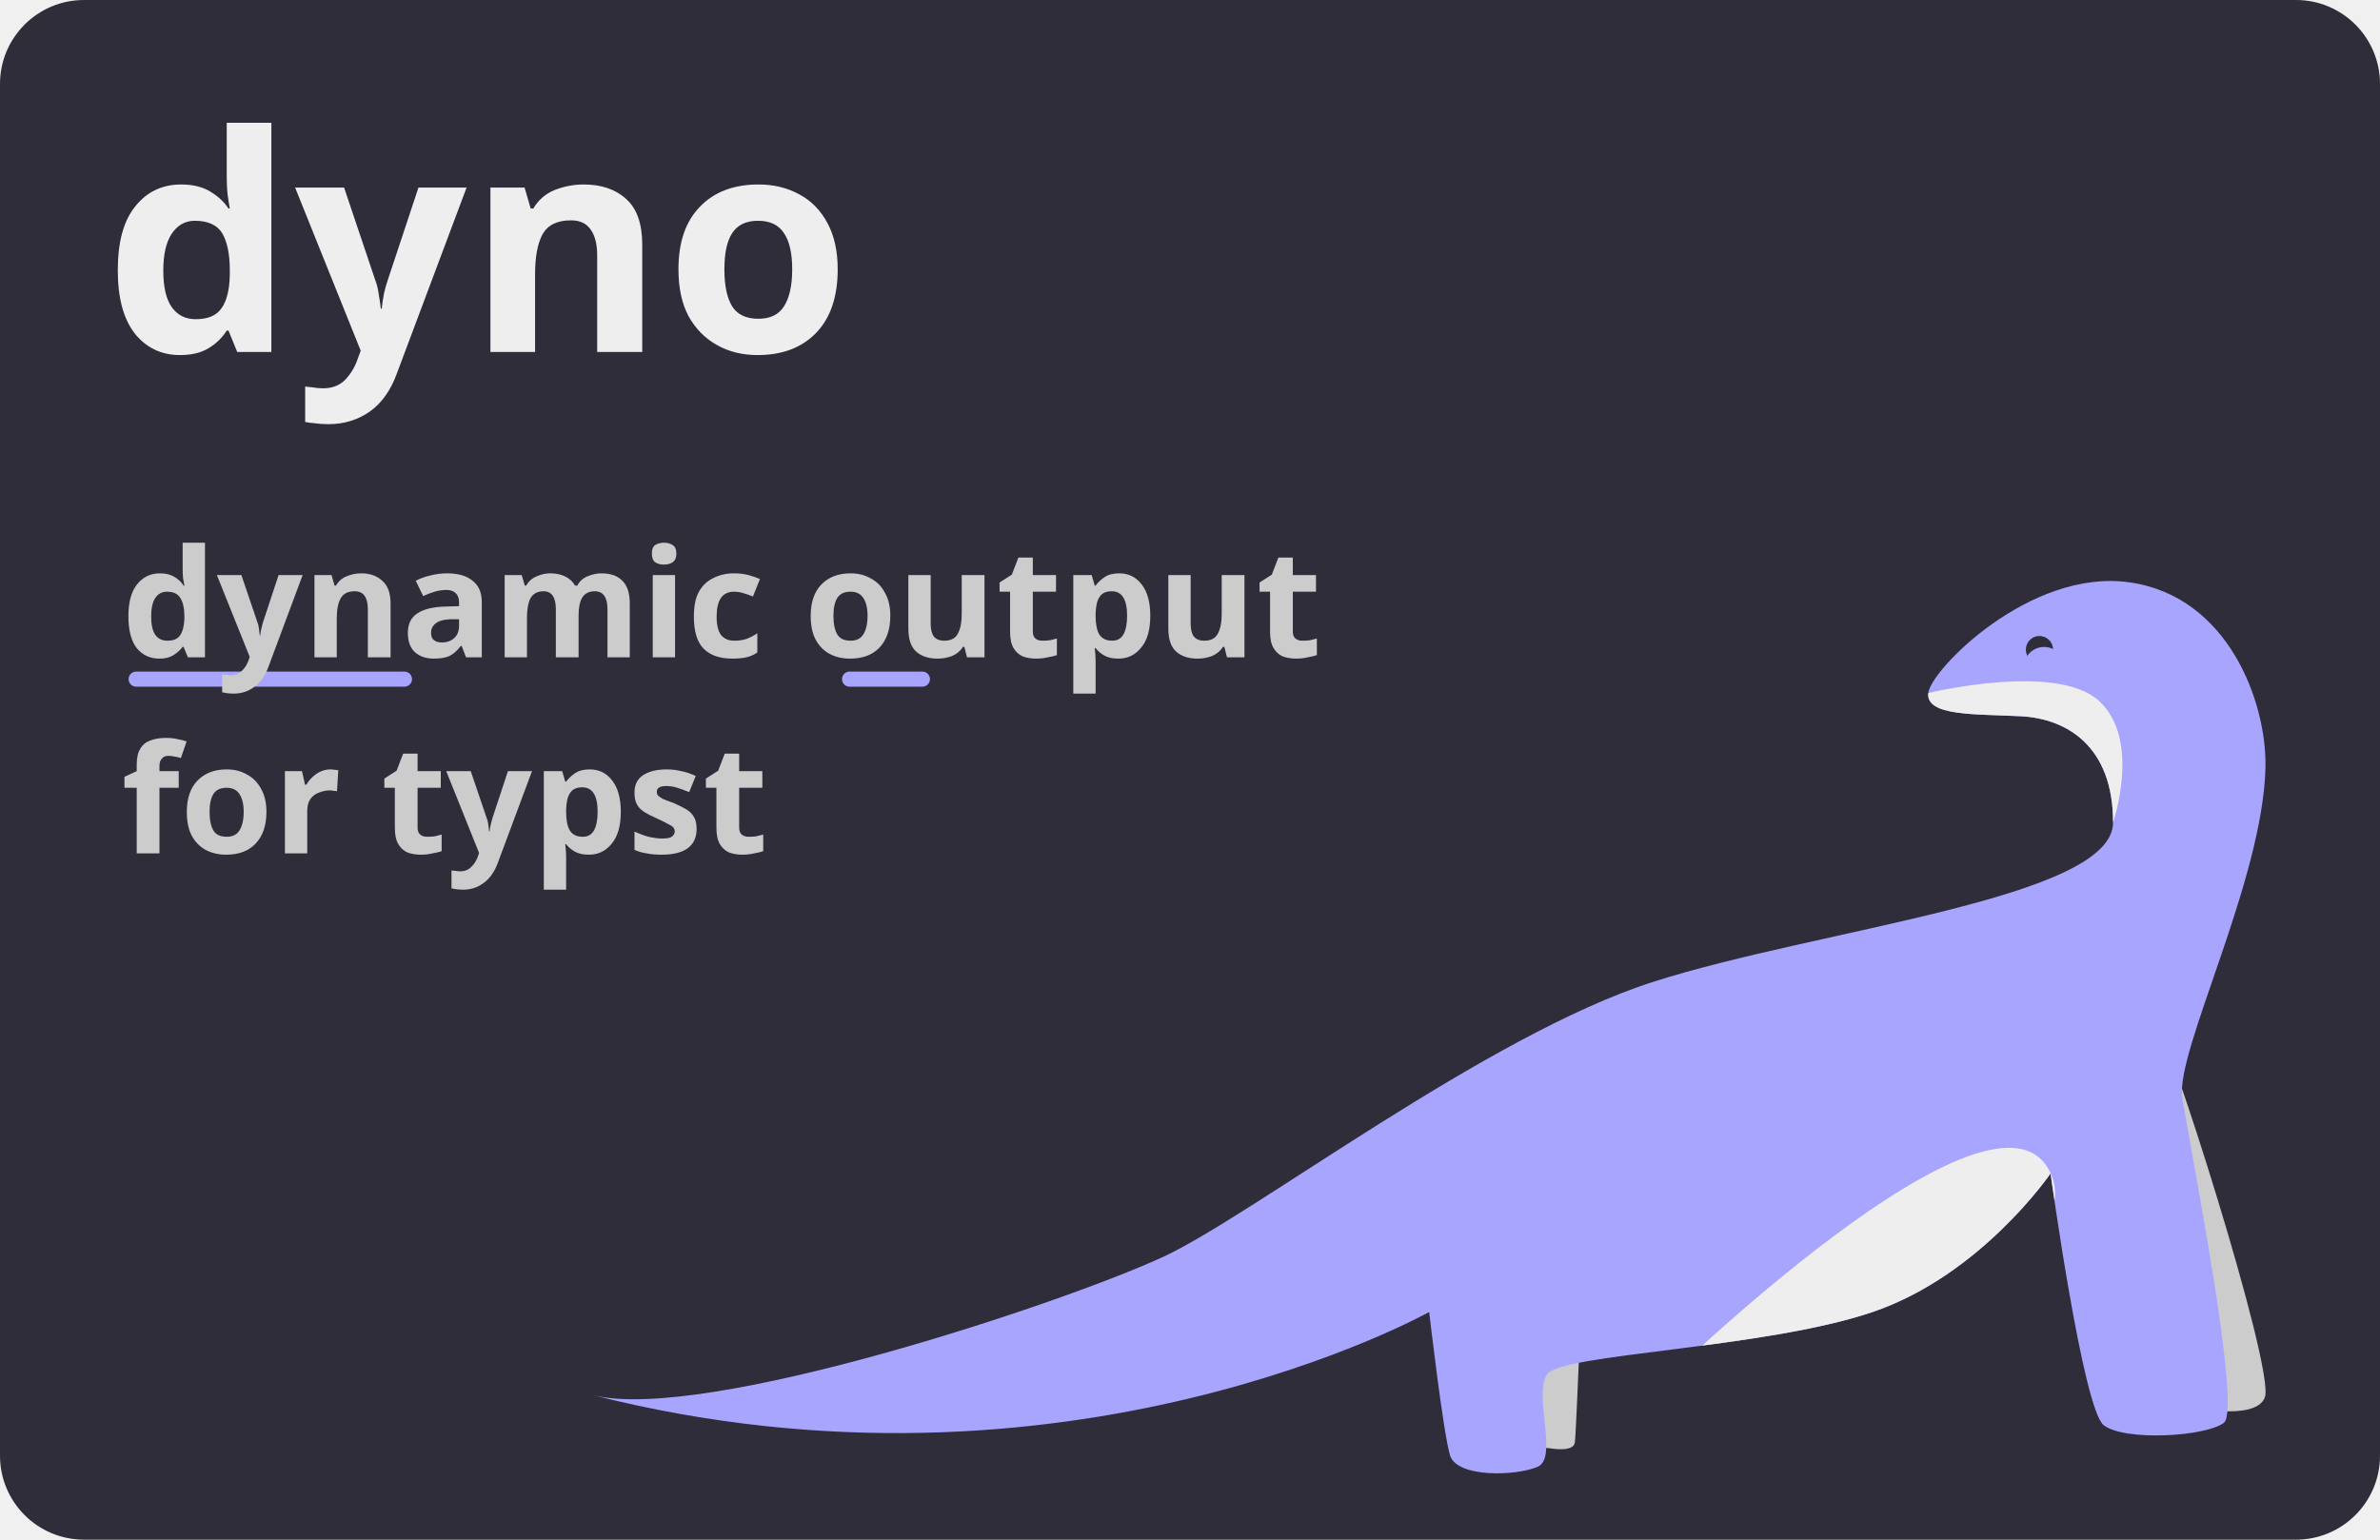
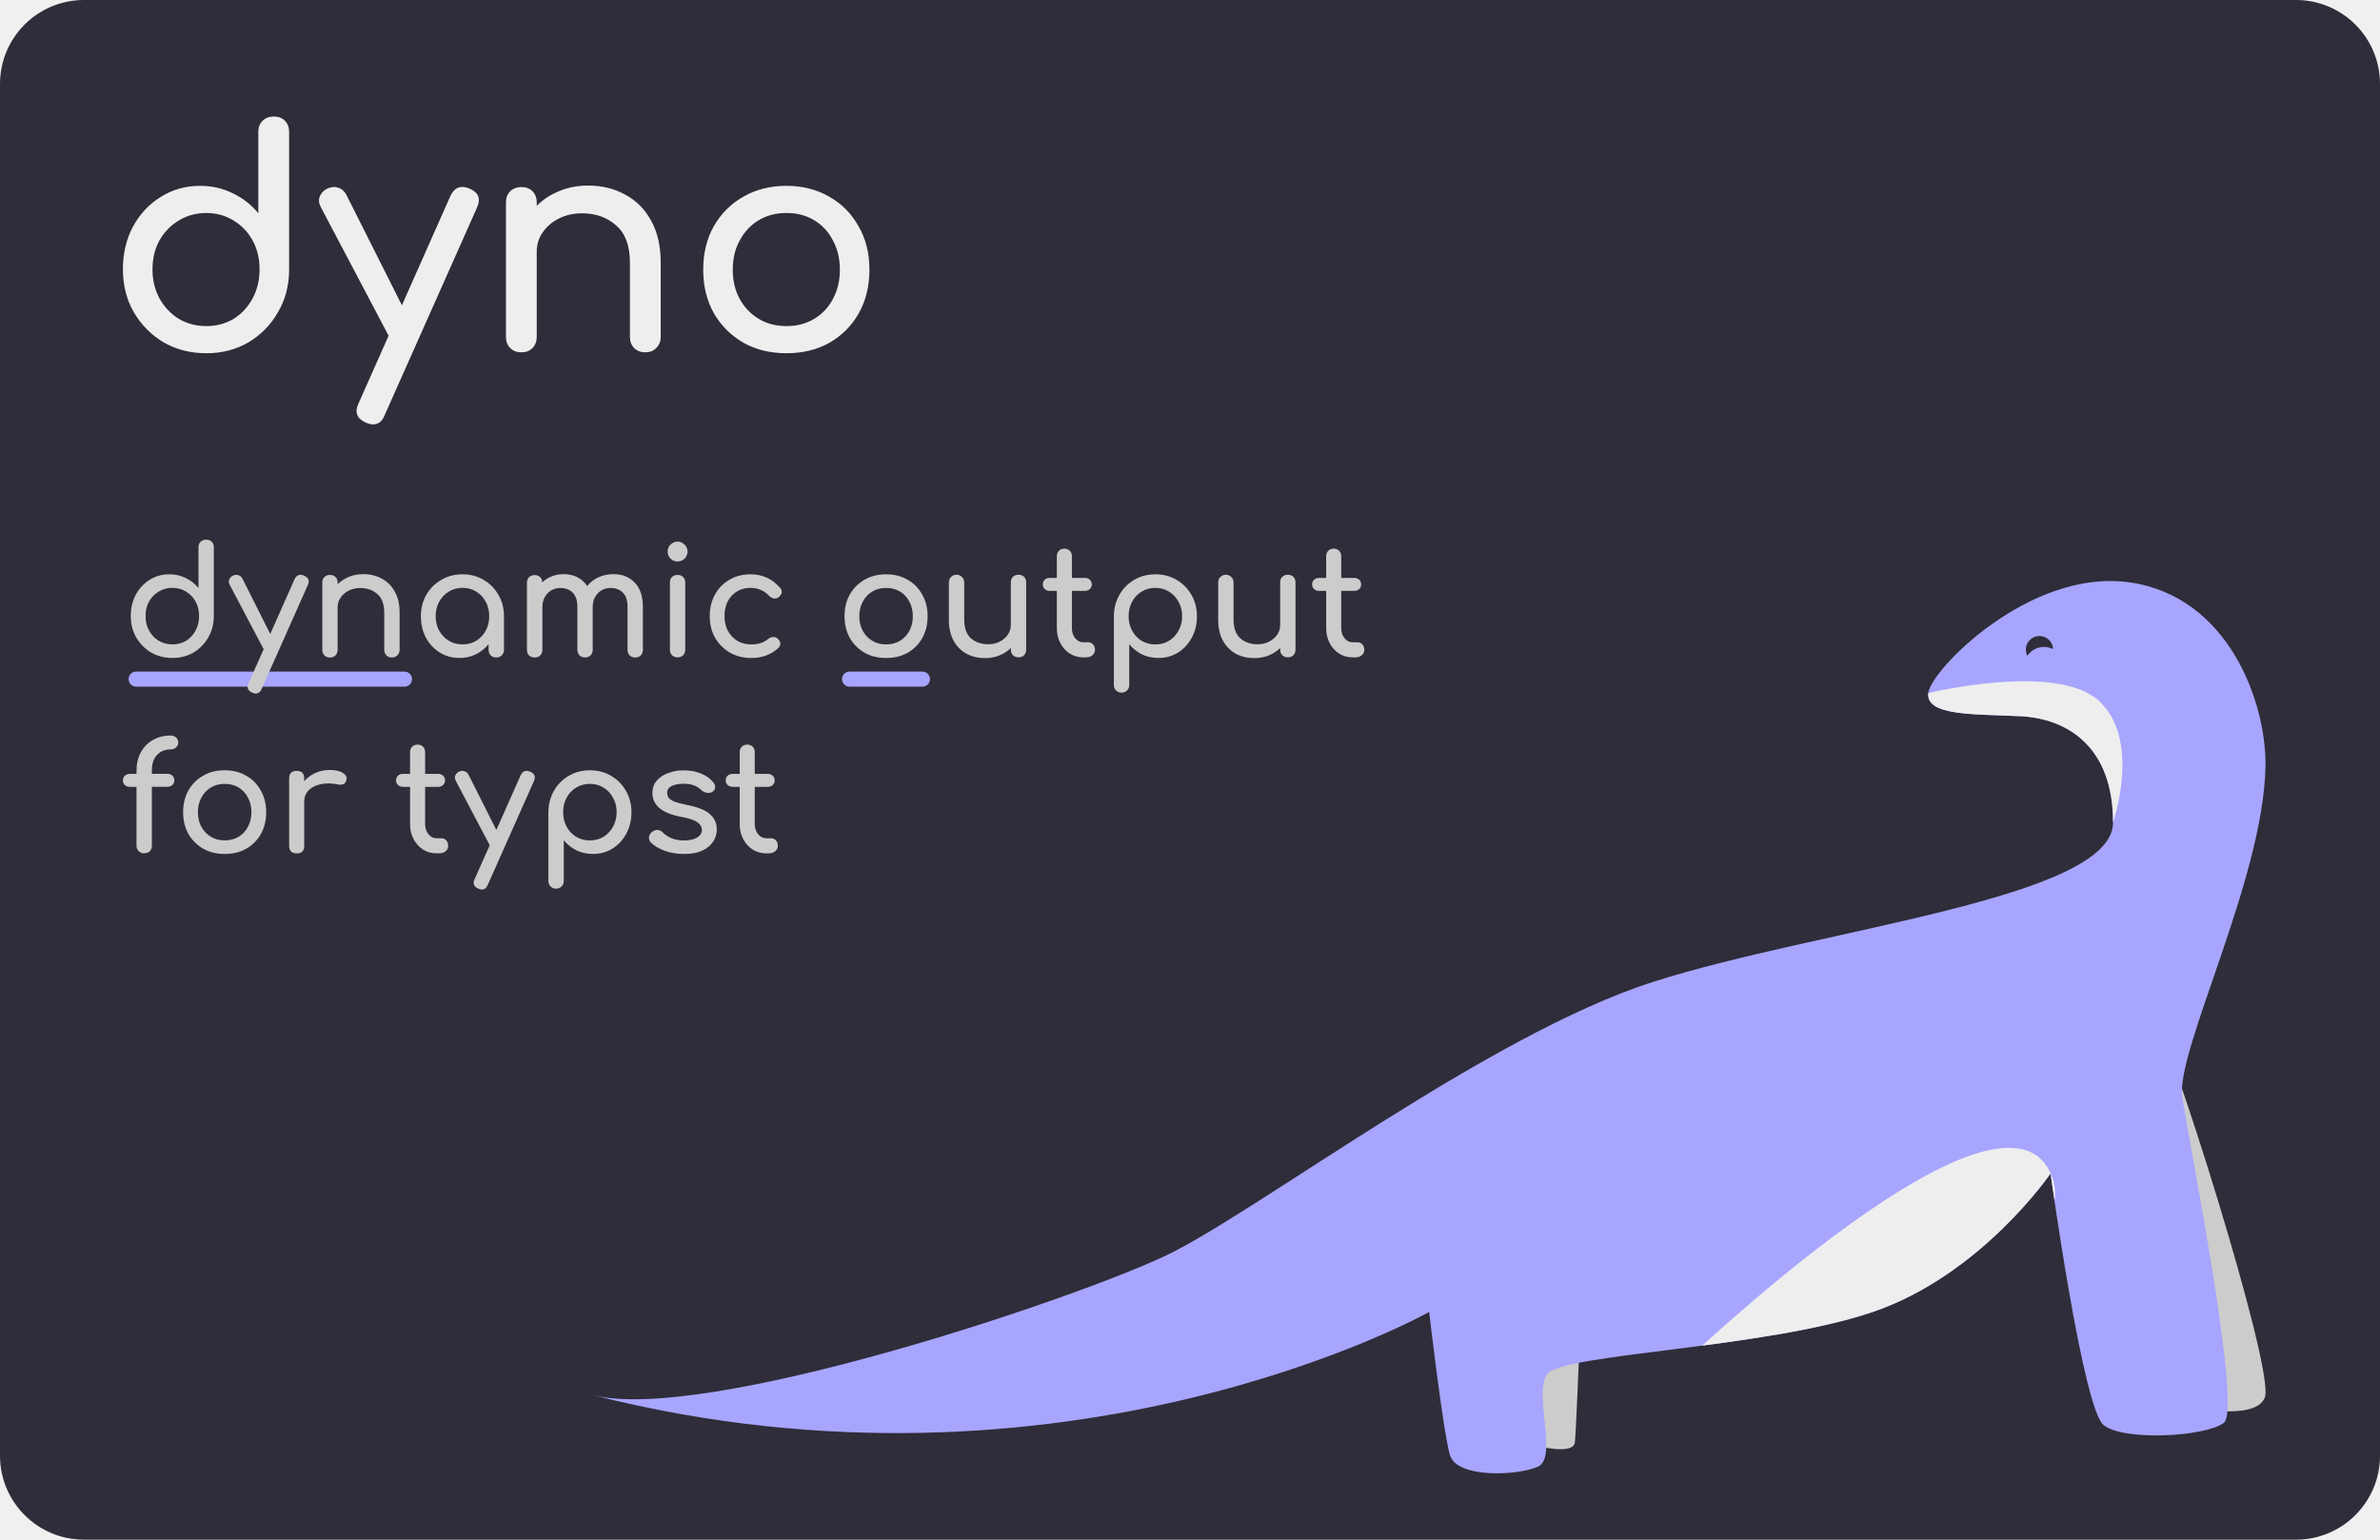
<svg xmlns="http://www.w3.org/2000/svg" width="85.0mm" height="55.0mm" viewBox="0 0 85.0 55.0" id="SVGRoot" version="1.1" xml:space="preserve">
  <defs id="defs1">
    <clipPath clipPathUnits="userSpaceOnUse" id="clipPath4">
      <path style="fill:#cacdde;fill-opacity:1;stroke:none;stroke-width:0.1;stroke-linecap:round;stroke-linejoin:round" d="m 10.517,21.299 c 0,0 2.794,-1.774 3.87,-2.15 1.426,-0.498 3.198,-0.807 4.29,-0.907 1.091,-0.099 4.871,0.609 5.897,-0.185 1.025,-0.794 1.554,-2.48 2.48,-2.348 0.926,0.132 2.117,0.827 1.951,1.224 -0.165,0.397 -1.323,0.132 -1.72,0.232 -0.397,0.099 -1.455,0.959 -1.72,2.017 -0.265,1.058 -0.43,2.348 -0.165,2.646 0.265,0.298 0.628,0.661 0.364,0.827 -0.265,0.165 -1.521,-0.066 -1.587,-0.265 -0.066,-0.198 -0.265,-1.554 -0.265,-1.554 0,0 -0.693,0.62 -2.115,0.587 -1.422,-0.033 -3.54,-0.521 -3.54,-0.521 0,0 0.132,1.422 0.397,1.687 0.265,0.265 -1.025,0.628 -1.257,0.132 -0.232,-0.496 4.5e-4,-3.28 -2.282,-2.745 -2.226,0.521 -4.597,1.323 -4.597,1.323 z" id="path6" />
    </clipPath>
    <clipPath clipPathUnits="userSpaceOnUse" id="clipPath12">
      <path style="fill:#cacdde;fill-opacity:1;stroke:none;stroke-width:0.1;stroke-linecap:round;stroke-linejoin:round" d="m 10.517,21.299 c 0,0 2.794,-1.774 3.87,-2.15 1.426,-0.498 3.198,-0.807 4.29,-0.907 1.091,-0.099 4.871,0.609 5.897,-0.185 1.025,-0.794 1.554,-2.48 2.48,-2.348 0.926,0.132 2.117,0.827 1.951,1.224 -0.165,0.397 -1.323,0.132 -1.72,0.232 -0.397,0.099 -1.455,0.959 -1.72,2.017 -0.265,1.058 -0.43,2.348 -0.165,2.646 0.265,0.298 0.628,0.661 0.364,0.827 -0.265,0.165 -1.521,-0.066 -1.587,-0.265 -0.066,-0.198 -0.265,-1.554 -0.265,-1.554 0,0 -0.693,0.62 -2.115,0.587 -1.422,-0.033 -3.54,-0.521 -3.54,-0.521 0,0 0.132,1.422 0.397,1.687 0.265,0.265 -1.025,0.628 -1.257,0.132 -0.232,-0.496 4.5e-4,-3.28 -2.282,-2.745 -2.226,0.521 -4.597,1.323 -4.597,1.323 z" id="path13" />
    </clipPath>
    <clipPath clipPathUnits="userSpaceOnUse" id="clipPath15">
      <path style="fill:#cecece;fill-opacity:1;stroke:none;stroke-width:0.1;stroke-linecap:round;stroke-linejoin:round" d="m 52.619,24.276 c 1.587,0.397 6.747,-1.323 8.169,-1.984 1.273,-0.592 4.63,-3.175 7.011,-3.936 2.381,-0.761 6.582,-1.191 6.582,-2.282 0,-1.091 -0.661,-1.488 -1.323,-1.521 -0.661,-0.033 -1.356,0 -1.323,-0.331 0.033,-0.331 1.455,-1.786 2.877,-1.587 1.422,0.198 1.97,1.724 1.951,2.646 -0.033,1.621 -1.29,4.068 -1.191,4.729 0.099,0.661 0.86,4.465 0.595,4.663 -0.265,0.198 -1.422,0.265 -1.72,0.033 -0.298,-0.232 -0.761,-3.605 -0.761,-3.605 0,0 -0.992,1.455 -2.547,1.984 -1.554,0.529 -4.465,0.595 -4.663,0.893 -0.198,0.298 0.165,1.191 -0.132,1.323 -0.298,0.132 -1.158,0.165 -1.257,-0.165 -0.099,-0.331 -0.298,-2.051 -0.298,-2.051 0,0 -5.192,2.91 -11.972,1.191 z" id="path16" />
    </clipPath>
    <clipPath clipPathUnits="userSpaceOnUse" id="clipPath18">
      <path style="fill:#cecece;fill-opacity:1;stroke:none;stroke-width:0.1;stroke-linecap:round;stroke-linejoin:round" d="m 52.619,24.276 c 1.587,0.397 6.747,-1.323 8.169,-1.984 1.273,-0.592 4.63,-3.175 7.011,-3.936 2.381,-0.761 6.582,-1.191 6.582,-2.282 0,-1.091 -0.661,-1.488 -1.323,-1.521 -0.661,-0.033 -1.356,0 -1.323,-0.331 0.033,-0.331 1.455,-1.786 2.877,-1.587 1.422,0.198 1.97,1.724 1.951,2.646 -0.033,1.621 -1.29,4.068 -1.191,4.729 0.099,0.661 0.86,4.465 0.595,4.663 -0.265,0.198 -1.422,0.265 -1.72,0.033 -0.298,-0.232 -0.761,-3.605 -0.761,-3.605 0,0 -0.992,1.455 -2.547,1.984 -1.554,0.529 -4.465,0.595 -4.663,0.893 -0.198,0.298 0.165,1.191 -0.132,1.323 -0.298,0.132 -1.158,0.165 -1.257,-0.165 -0.099,-0.331 -0.298,-2.051 -0.298,-2.051 0,0 -5.192,2.91 -11.972,1.191 z" id="path19" />
    </clipPath>
  </defs>
  <g id="dino-card">
-     <rect style="fill:#ffffff;fill-opacity:1;stroke-width:0.283;stroke-linecap:round;stroke-linejoin:round" id="rect1" width="72.43" height="44.979" x="21.365" y="61.979" ry="8.87" />
-     <rect style="fill:#ffffff;fill-opacity:1;stroke-width:0.1;stroke-linecap:round;stroke-linejoin:round" id="rect20" width="26.657" height="15.214" x="-36.446" y="41.077" ry="3" />
    <rect style="fill:#2e2d39;stroke:none;stroke-width:0.1;stroke-linecap:round;stroke-linejoin:round;fill-opacity:1" id="rect11" width="85" height="55" x="0" y="0" ry="3" />
-     <g id="g20" transform="translate(-42.66406,31.08854)">
-       <g id="g10" style="fill:#989dbe;fill-opacity:1;stroke:none">
-         <path style="fill:#989dbe;fill-opacity:1;stroke:none;stroke-width:0.1;stroke-linecap:round;stroke-linejoin:round" d="m 18.253,22.135 c 0,0 0.959,0.129 0.9,-0.14 -0.058,-0.269 -0.409,-1.204 -0.222,-1.438 0.187,-0.234 -1.567,-0.479 -1.567,-0.479 z" id="path9" />
-         <path style="fill:#989dbe;fill-opacity:1;stroke:none;stroke-width:0.1;stroke-linecap:round;stroke-linejoin:round" d="m 23.632,20.51 c 0,0 -0.292,1.567 -0.082,1.637 0.21,0.07 0.807,0.199 0.807,0.199 l -0.035,-2.046 z" id="path10" />
-       </g>
-       <path style="fill:#cacdde;fill-opacity:1;stroke:none;stroke-width:0.1;stroke-linecap:round;stroke-linejoin:round" d="m 10.517,21.299 c 0,0 2.794,-1.774 3.87,-2.15 1.426,-0.498 3.198,-0.807 4.29,-0.907 1.091,-0.099 4.871,0.609 5.897,-0.185 1.025,-0.794 1.554,-2.48 2.48,-2.348 0.926,0.132 2.117,0.827 1.951,1.224 -0.165,0.397 -1.323,0.132 -1.72,0.232 -0.397,0.099 -1.455,0.959 -1.72,2.017 -0.265,1.058 -0.43,2.348 -0.165,2.646 0.265,0.298 0.628,0.661 0.364,0.827 -0.265,0.165 -1.521,-0.066 -1.587,-0.265 -0.066,-0.198 -0.265,-1.554 -0.265,-1.554 0,0 -0.693,0.62 -2.115,0.587 -1.422,-0.033 -3.54,-0.521 -3.54,-0.521 0,0 0.132,1.422 0.397,1.687 0.265,0.265 -1.025,0.628 -1.257,0.132 -0.232,-0.496 4.45e-4,-3.28 -2.282,-2.745 -2.226,0.521 -4.597,1.323 -4.597,1.323 z" id="path1" />
-       <circle style="fill:#000000;fill-opacity:1;stroke:none;stroke-width:0.1;stroke-linecap:round;stroke-linejoin:round" id="path2" cx="27.35" cy="16.294" r="0.164" />
-       <circle style="fill:#cacdde;fill-opacity:1;stroke:none;stroke-width:0.1;stroke-linecap:round;stroke-linejoin:round" id="circle11" cx="27.35" cy="16.408" r="0.164" />
-       <path style="fill:#bac4e2;fill-opacity:1;stroke-width:0.1;stroke-linecap:round;stroke-linejoin:round" d="m 10.517,21.299 c 0,0 2.993,-1.703 5.11,-2.1 2.117,-0.397 6.003,0.595 7.789,-0.265 1.786,-0.86 1.158,-0.876 1.158,-0.876 l -2.199,-1.836 -11.509,0.893 z" id="path3" clip-path="url(#clipPath4)" />
-     </g>
    <g id="g1" transform="matrix(2.494376,0,0,2.494376,-110.0674,-10.71555)">
      <g id="g11" style="fill:#cccccc;fill-opacity:1;stroke:none">
        <path style="fill:#cccccc;fill-opacity:1;stroke:none;stroke-width:0.1;stroke-linecap:round;stroke-linejoin:round" d="m 66.311,25.036 c 0,0 0.347,0.066 0.364,-0.083 0.017,-0.149 0.066,-1.389 0.066,-1.389 l -0.777,-0.033 -0.017,1.472 z" id="path7" />
        <path style="fill:#cccccc;fill-opacity:1;stroke:none;stroke-width:0.1;stroke-linecap:round;stroke-linejoin:round" d="m 75.421,24.433 c 0,0 0.995,0.233 1.133,-0.124 0.153,-0.395 -1.43,-5.366 -1.563,-5.366 -0.132,0 0.43,5.49 0.43,5.49 z" id="path8" />
      </g>
      <path style="fill:#a8a5ff;fill-opacity:1;stroke:none;stroke-width:0.1;stroke-linecap:round;stroke-linejoin:round" d="m 52.619,24.276 c 1.587,0.397 6.747,-1.323 8.169,-1.984 1.273,-0.592 4.63,-3.175 7.011,-3.936 2.381,-0.761 6.582,-1.191 6.582,-2.282 0,-1.091 -0.661,-1.488 -1.323,-1.521 -0.661,-0.033 -1.356,0 -1.323,-0.331 0.033,-0.331 1.455,-1.786 2.877,-1.587 1.422,0.198 1.97,1.724 1.951,2.646 -0.033,1.621 -1.29,4.068 -1.191,4.729 0.099,0.661 0.86,4.465 0.595,4.663 -0.265,0.198 -1.422,0.265 -1.72,0.033 -0.298,-0.232 -0.761,-3.605 -0.761,-3.605 0,0 -0.992,1.455 -2.547,1.984 -1.554,0.529 -4.465,0.595 -4.663,0.893 -0.198,0.298 0.165,1.191 -0.132,1.323 -0.298,0.132 -1.158,0.165 -1.257,-0.165 -0.099,-0.331 -0.298,-2.051 -0.298,-2.051 0,0 -5.192,2.91 -11.972,1.191 z" id="path5" />
      <circle style="fill:#2e2d39;fill-opacity:1;stroke:none;stroke-width:0.104;stroke-linecap:round;stroke-linejoin:round" id="circle14" cx="73.327" cy="13.599" r="0.195" />
      <circle style="fill:#a8a5ff;fill-opacity:1;stroke:none;stroke-width:0.155;stroke-linecap:round;stroke-linejoin:round" id="circle15" cx="73.393" cy="13.851" r="0.29" />
      <g id="g19" style="fill:#eeeeee;fill-opacity:1">
        <path style="fill:#eeeeee;fill-opacity:1;stroke-width:0.1;stroke-linecap:round;stroke-linejoin:round" d="m 67.866,24.158 c 0,0 4.859,-4.758 5.622,-3.057 0.763,1.701 -5.622,3.057 -5.622,3.057 z" id="path14" clip-path="url(#clipPath15)" />
        <path style="fill:#eeeeee;fill-opacity:1;stroke-width:0.1;stroke-linecap:round;stroke-linejoin:round" d="m 71.735,14.221 c 0,0 1.837,-0.447 2.446,0.114 0.608,0.561 0.2,1.738 0.2,1.738 l -2.866,-0.639 z" id="path17" clip-path="url(#clipPath18)" />
      </g>
    </g>
-     <text xml:space="preserve" style="font-style:normal;font-variant:normal;font-weight:bold;font-stretch:normal;font-size:10.771px;line-height:1.3;font-family:Comfortaa;-inkscape-font-specification:'Comfortaa Bold';writing-mode:lr-tb;direction:ltr;fill:#eeeeee;fill-opacity:1;stroke-width:0.108;stroke-linecap:round;stroke-linejoin:round" x="3.722" y="12.575" id="text20">
-       <tspan id="tspan20" style="font-style:normal;font-variant:normal;font-weight:bold;font-stretch:normal;font-size:10.771px;font-family:Comfortaa;-inkscape-font-specification:'Comfortaa Bold';fill:#eeeeee;fill-opacity:1;stroke-width:0.108" x="3.722" y="12.575">dyno</tspan>
-     </text>
-     <g id="g26" transform="matrix(2.319643,0,0,2.319643,-96.68903,40.15625)">
-       <g id="g22" style="fill:#aeaeae;fill-opacity:1;stroke:none">
-         <path style="fill:#aeaeae;fill-opacity:1;stroke:none;stroke-width:0.1;stroke-linecap:round;stroke-linejoin:round" d="m 66.311,25.036 c 0,0 0.347,0.066 0.364,-0.083 0.017,-0.149 0.066,-1.389 0.066,-1.389 l -0.777,-0.033 -0.017,1.472 z" id="path21" />
-         <path style="fill:#aeaeae;fill-opacity:1;stroke:none;stroke-width:0.1;stroke-linecap:round;stroke-linejoin:round" d="m 75.421,24.433 c 0,0 0.995,0.233 1.133,-0.124 0.153,-0.395 -1.43,-5.366 -1.563,-5.366 -0.132,0 0.43,5.49 0.43,5.49 z" id="path22" />
-       </g>
-       <path style="fill:#cecece;fill-opacity:1;stroke:none;stroke-width:0.1;stroke-linecap:round;stroke-linejoin:round" d="m 52.619,24.276 c 1.587,0.397 6.747,-1.323 8.169,-1.984 1.273,-0.592 4.63,-3.175 7.011,-3.936 2.381,-0.761 6.582,-1.191 6.582,-2.282 0,-1.091 -0.661,-1.488 -1.323,-1.521 -0.661,-0.033 -1.356,0 -1.323,-0.331 0.033,-0.331 1.455,-1.786 2.877,-1.587 1.422,0.198 1.97,1.724 1.951,2.646 -0.033,1.621 -1.29,4.068 -1.191,4.729 0.099,0.661 0.86,4.465 0.595,4.663 -0.265,0.198 -1.422,0.265 -1.72,0.033 -0.298,-0.232 -0.761,-3.605 -0.761,-3.605 0,0 -0.992,1.455 -2.547,1.984 -1.554,0.529 -4.465,0.595 -4.663,0.893 -0.198,0.298 0.165,1.191 -0.132,1.323 -0.298,0.132 -1.158,0.165 -1.257,-0.165 -0.099,-0.331 -0.298,-2.051 -0.298,-2.051 0,0 -5.192,2.91 -11.972,1.191 z" id="path23" />
-       <circle style="fill:#000000;fill-opacity:1;stroke:none;stroke-width:0.104;stroke-linecap:round;stroke-linejoin:round" id="circle23" cx="73.327" cy="13.599" r="0.195" />
-       <circle style="fill:#cecece;fill-opacity:1;stroke:none;stroke-width:0.155;stroke-linecap:round;stroke-linejoin:round" id="circle24" cx="73.393" cy="13.851" r="0.29" />
-       <g id="g25" style="fill:#aeaeae;fill-opacity:1">
-         <path style="fill:#aeaeae;fill-opacity:1;stroke-width:0.1;stroke-linecap:round;stroke-linejoin:round" d="m 67.866,24.158 c 0,0 4.859,-4.758 5.622,-3.057 0.763,1.701 -5.622,3.057 -5.622,3.057 z" id="path24" clip-path="url(#clipPath15)" />
-         <path style="fill:#aeaeae;fill-opacity:1;stroke-width:0.1;stroke-linecap:round;stroke-linejoin:round" d="m 71.735,14.221 c 0,0 1.837,-0.447 2.446,0.114 0.608,0.561 0.2,1.738 0.2,1.738 l -2.866,-0.639 z" id="path25" clip-path="url(#clipPath18)" />
-       </g>
+     <path d="m 7.363,12.618 q -0.84,0 -1.519,-0.388 Q 5.177,11.832 4.778,11.153 4.39,10.474 4.39,9.623 q 0,-0.851 0.355,-1.519 0.366,-0.679 0.991,-1.066 0.625,-0.399 1.411,-0.399 0.636,0 1.174,0.269 0.539,0.259 0.905,0.711 V 4.712 q 0,-0.248 0.151,-0.399 0.162,-0.151 0.399,-0.151 0.248,0 0.399,0.151 0.151,0.151 0.151,0.399 v 4.912 q 0,0.851 -0.399,1.53 -0.388,0.679 -1.056,1.077 -0.668,0.388 -1.508,0.388 z m 0,-0.969 q 0.549,0 0.98,-0.259 0.431,-0.269 0.679,-0.732 0.248,-0.463 0.248,-1.034 0,-0.582 -0.248,-1.034 Q 8.774,8.137 8.343,7.879 7.913,7.609 7.363,7.609 q -0.539,0 -0.98,0.269 -0.431,0.259 -0.689,0.711 -0.248,0.452 -0.248,1.034 0,0.571 0.248,1.034 0.259,0.463 0.689,0.732 0.442,0.259 0.98,0.259 z m 5.957,3.511 q -0.108,0 -0.259,-0.065 -0.474,-0.215 -0.259,-0.679 l 1.077,-2.424 -2.424,-4.599 Q 11.349,7.189 11.424,7.006 11.51,6.812 11.715,6.726 q 0.205,-0.086 0.388,-0.011 0.183,0.065 0.28,0.269 l 1.971,3.921 1.734,-3.91 q 0.215,-0.452 0.679,-0.259 0.485,0.205 0.269,0.679 L 13.74,14.826 q -0.129,0.334 -0.42,0.334 z m 5.3,-2.574 q -0.237,0 -0.399,-0.151 -0.151,-0.162 -0.151,-0.399 V 7.232 q 0,-0.248 0.151,-0.399 0.162,-0.151 0.399,-0.151 0.248,0 0.399,0.151 0.151,0.151 0.151,0.399 V 7.351 q 0.334,-0.334 0.808,-0.528 0.474,-0.194 1.023,-0.194 0.743,0 1.325,0.323 0.592,0.312 0.926,0.926 0.345,0.614 0.345,1.508 v 2.65 q 0,0.237 -0.162,0.399 -0.151,0.151 -0.388,0.151 -0.237,0 -0.399,-0.151 -0.151,-0.162 -0.151,-0.399 V 9.387 q 0,-0.916 -0.495,-1.336 -0.485,-0.431 -1.217,-0.431 -0.452,0 -0.819,0.183 -0.366,0.183 -0.582,0.495 -0.215,0.302 -0.215,0.7 v 3.038 q 0,0.237 -0.151,0.399 -0.151,0.151 -0.399,0.151 z m 9.468,0.032 q -0.872,0 -1.54,-0.377 -0.668,-0.388 -1.056,-1.056 -0.377,-0.679 -0.377,-1.551 0,-0.883 0.377,-1.551 0.388,-0.679 1.056,-1.056 0.668,-0.388 1.54,-0.388 0.862,0 1.53,0.388 0.668,0.377 1.045,1.056 0.388,0.668 0.388,1.551 0,0.872 -0.377,1.551 -0.377,0.668 -1.045,1.056 -0.668,0.377 -1.54,0.377 z m 0,-0.969 q 0.56,0 0.991,-0.259 0.431,-0.259 0.668,-0.711 0.248,-0.452 0.248,-1.045 0,-0.592 -0.248,-1.045 -0.237,-0.463 -0.668,-0.722 -0.431,-0.259 -0.991,-0.259 -0.56,0 -0.991,0.259 -0.431,0.259 -0.679,0.722 -0.248,0.452 -0.248,1.045 0,0.592 0.248,1.045 0.248,0.452 0.679,0.711 0.431,0.259 0.991,0.259 z" id="text20" style="font-weight:bold;font-size:10.771px;line-height:1.3;font-family:Comfortaa;-inkscape-font-specification:'Comfortaa Bold';fill:#eeeeee;stroke-width:0.108;stroke-linecap:round;stroke-linejoin:round" aria-label="dyno" />
+     <path id="path27" style="fill:#a8a5ff;fill-opacity:1;stroke:#a8a5ff;stroke-width:0.539;stroke-linecap:round;stroke-linejoin:round;stroke-opacity:1" d="m 4.862,24.26 h 9.583 z m 25.48,0 h 2.601 z" />
+     <g id="text26" style="font-weight:bold;font-size:5.386px;line-height:1.3;font-family:Comfortaa;-inkscape-font-specification:'Comfortaa Bold';fill:#cccccc;stroke-width:0.108;stroke-linecap:round;stroke-linejoin:round" aria-label="dynamic output&#10;for typst">
+       <path d="m 6.157,23.504 q -0.42,0 -0.759,-0.194 Q 5.064,23.11 4.864,22.771 4.67,22.432 4.67,22.006 q 0,-0.425 0.178,-0.759 0.183,-0.339 0.495,-0.533 0.312,-0.199 0.706,-0.199 0.318,0 0.587,0.135 0.269,0.129 0.452,0.355 v -1.454 q 0,-0.124 0.075,-0.199 0.081,-0.075 0.199,-0.075 0.124,0 0.199,0.075 0.075,0.075 0.075,0.199 v 2.456 q 0,0.425 -0.199,0.765 Q 7.245,23.11 6.911,23.31 6.577,23.504 6.157,23.504 Z m 0,-0.485 q 0.275,0 0.49,-0.129 0.215,-0.135 0.339,-0.366 0.124,-0.232 0.124,-0.517 0,-0.291 -0.124,-0.517 Q 6.862,21.263 6.647,21.134 6.431,20.999 6.157,20.999 q -0.269,0 -0.49,0.135 -0.215,0.129 -0.345,0.355 -0.124,0.226 -0.124,0.517 0,0.285 0.124,0.517 0.129,0.232 0.345,0.366 0.221,0.129 0.49,0.129 z m 2.978,1.756 q -0.054,0 -0.129,-0.032 Q 8.769,24.635 8.877,24.403 l 0.539,-1.212 -1.212,-2.3 q -0.054,-0.102 -0.016,-0.194 0.043,-0.097 0.145,-0.14 0.102,-0.043 0.194,-0.005 0.092,0.032 0.14,0.135 L 9.652,22.647 10.519,20.692 q 0.108,-0.226 0.339,-0.129 0.242,0.102 0.135,0.339 l -1.648,3.705 q -0.065,0.167 -0.21,0.167 z m 2.65,-1.287 q -0.118,0 -0.199,-0.075 -0.075,-0.081 -0.075,-0.199 V 20.811 q 0,-0.124 0.075,-0.199 0.081,-0.075 0.199,-0.075 0.124,0 0.199,0.075 0.075,0.075 0.075,0.199 v 0.059 q 0.167,-0.167 0.404,-0.264 0.237,-0.097 0.512,-0.097 0.372,0 0.662,0.162 0.296,0.156 0.463,0.463 0.172,0.307 0.172,0.754 v 1.325 q 0,0.118 -0.081,0.199 -0.075,0.075 -0.194,0.075 -0.118,0 -0.199,-0.075 -0.075,-0.081 -0.075,-0.199 v -1.325 q 0,-0.458 -0.248,-0.668 -0.242,-0.215 -0.609,-0.215 -0.226,0 -0.409,0.092 -0.183,0.092 -0.291,0.248 -0.108,0.151 -0.108,0.35 v 1.519 q 0,0.118 -0.075,0.199 -0.075,0.075 -0.199,0.075 z m 4.626,0.016 q -0.393,0 -0.706,-0.194 -0.312,-0.199 -0.495,-0.533 -0.178,-0.339 -0.178,-0.765 0,-0.425 0.194,-0.765 0.199,-0.339 0.533,-0.533 0.339,-0.199 0.759,-0.199 0.42,0 0.754,0.199 0.334,0.194 0.528,0.533 0.199,0.339 0.199,0.765 v 1.201 q 0,0.118 -0.081,0.199 -0.075,0.075 -0.194,0.075 -0.118,0 -0.199,-0.075 -0.075,-0.081 -0.075,-0.199 v -0.199 q -0.188,0.226 -0.458,0.361 -0.264,0.129 -0.582,0.129 z m 0.108,-0.485 q 0.275,0 0.49,-0.129 0.215,-0.135 0.339,-0.361 0.124,-0.232 0.124,-0.517 0,-0.291 -0.124,-0.517 -0.124,-0.232 -0.339,-0.361 -0.215,-0.135 -0.49,-0.135 -0.269,0 -0.49,0.135 -0.215,0.129 -0.345,0.361 -0.124,0.226 -0.124,0.517 0,0.285 0.124,0.517 0.129,0.226 0.345,0.361 0.221,0.129 0.49,0.129 z m 2.574,0.469 q -0.118,0 -0.199,-0.075 -0.075,-0.081 -0.075,-0.199 v -2.397 q 0,-0.124 0.075,-0.199 0.081,-0.075 0.199,-0.075 0.124,0 0.199,0.075 0.075,0.075 0.075,0.188 0.14,-0.14 0.334,-0.215 0.194,-0.081 0.42,-0.081 0.565,0 0.851,0.425 0.156,-0.199 0.399,-0.312 0.242,-0.113 0.544,-0.113 0.463,0 0.754,0.302 0.291,0.302 0.291,0.862 v 1.54 q 0,0.118 -0.075,0.199 -0.075,0.075 -0.199,0.075 -0.118,0 -0.199,-0.075 -0.075,-0.081 -0.075,-0.199 V 21.672 q 0,-0.339 -0.167,-0.501 -0.167,-0.167 -0.436,-0.167 -0.28,0 -0.463,0.194 -0.178,0.194 -0.178,0.495 v 1.519 q 0,0.118 -0.075,0.199 -0.075,0.075 -0.199,0.075 -0.118,0 -0.199,-0.075 -0.075,-0.081 -0.075,-0.199 V 21.672 q 0,-0.339 -0.167,-0.501 -0.167,-0.167 -0.436,-0.167 -0.28,0 -0.463,0.194 -0.183,0.194 -0.183,0.495 v 1.519 q 0,0.118 -0.075,0.199 -0.075,0.075 -0.199,0.075 z m 5.106,-0.005 q -0.118,0 -0.199,-0.075 -0.075,-0.081 -0.075,-0.199 V 20.811 q 0,-0.124 0.075,-0.199 0.081,-0.075 0.199,-0.075 0.124,0 0.199,0.075 0.075,0.075 0.075,0.199 v 2.397 q 0,0.118 -0.075,0.199 -0.075,0.075 -0.199,0.075 z m 0,-3.425 q -0.145,0 -0.253,-0.102 -0.102,-0.108 -0.102,-0.253 0,-0.145 0.102,-0.248 0.108,-0.108 0.253,-0.108 0.145,0 0.248,0.108 0.108,0.102 0.108,0.248 0,0.145 -0.108,0.253 -0.102,0.102 -0.248,0.102 z m 2.634,3.447 q -0.431,0 -0.77,-0.194 -0.334,-0.199 -0.528,-0.533 -0.188,-0.339 -0.188,-0.765 0,-0.436 0.188,-0.776 0.188,-0.339 0.517,-0.528 0.329,-0.194 0.754,-0.194 0.636,0 1.056,0.485 0.075,0.086 0.054,0.178 -0.022,0.092 -0.118,0.162 -0.075,0.054 -0.167,0.038 -0.092,-0.022 -0.167,-0.097 -0.264,-0.28 -0.657,-0.28 -0.415,0 -0.673,0.28 -0.259,0.275 -0.259,0.732 0,0.291 0.118,0.517 0.124,0.226 0.339,0.361 0.215,0.129 0.501,0.129 0.366,0 0.592,-0.188 0.086,-0.07 0.178,-0.075 0.092,-0.011 0.162,0.048 0.092,0.075 0.102,0.172 0.011,0.092 -0.065,0.167 -0.388,0.361 -0.969,0.361 z m 4.815,0 q -0.436,0 -0.77,-0.188 -0.334,-0.194 -0.528,-0.528 -0.188,-0.339 -0.188,-0.776 0,-0.442 0.188,-0.776 0.194,-0.339 0.528,-0.528 0.334,-0.194 0.77,-0.194 0.431,0 0.765,0.194 0.334,0.188 0.522,0.528 0.194,0.334 0.194,0.776 0,0.436 -0.188,0.776 -0.188,0.334 -0.522,0.528 -0.334,0.188 -0.77,0.188 z m 0,-0.485 q 0.28,0 0.495,-0.129 0.215,-0.129 0.334,-0.355 0.124,-0.226 0.124,-0.522 0,-0.296 -0.124,-0.522 -0.118,-0.232 -0.334,-0.361 -0.215,-0.129 -0.495,-0.129 -0.28,0 -0.495,0.129 -0.215,0.129 -0.339,0.361 -0.124,0.226 -0.124,0.522 0,0.296 0.124,0.522 0.124,0.226 0.339,0.355 0.215,0.129 0.495,0.129 z m 3.538,0.49 q -0.372,0 -0.668,-0.156 -0.291,-0.162 -0.463,-0.469 -0.167,-0.307 -0.167,-0.754 v -1.325 q 0,-0.118 0.075,-0.194 0.081,-0.081 0.199,-0.081 0.118,0 0.194,0.081 0.081,0.075 0.081,0.194 v 1.325 q 0,0.458 0.242,0.673 0.248,0.21 0.614,0.21 0.232,0 0.409,-0.092 0.183,-0.092 0.291,-0.248 0.108,-0.156 0.108,-0.35 v -1.519 q 0,-0.124 0.075,-0.199 0.081,-0.075 0.199,-0.075 0.124,0 0.199,0.075 0.075,0.075 0.075,0.199 v 2.402 q 0,0.118 -0.075,0.199 -0.075,0.075 -0.199,0.075 -0.118,0 -0.199,-0.075 -0.075,-0.081 -0.075,-0.199 v -0.059 q -0.167,0.167 -0.404,0.264 -0.237,0.097 -0.512,0.097 z m 3.506,-0.027 q -0.269,0 -0.485,-0.135 -0.215,-0.14 -0.339,-0.377 -0.124,-0.237 -0.124,-0.533 v -1.33 h -0.248 q -0.113,0 -0.183,-0.065 -0.07,-0.065 -0.07,-0.162 0,-0.108 0.07,-0.172 0.07,-0.065 0.183,-0.065 h 0.248 v -0.776 q 0,-0.118 0.075,-0.194 0.075,-0.075 0.194,-0.075 0.118,0 0.194,0.075 0.075,0.075 0.075,0.194 v 0.776 h 0.458 q 0.113,0 0.183,0.065 0.07,0.065 0.07,0.172 0,0.097 -0.07,0.162 -0.07,0.065 -0.183,0.065 h -0.458 v 1.33 q 0,0.215 0.118,0.361 0.118,0.145 0.291,0.145 h 0.183 q 0.097,0 0.162,0.075 0.07,0.075 0.07,0.194 0,0.118 -0.092,0.194 -0.086,0.075 -0.226,0.075 z m 1.363,1.26 q -0.118,0 -0.199,-0.081 -0.075,-0.075 -0.075,-0.194 v -2.456 q 0.005,-0.425 0.199,-0.765 0.194,-0.339 0.528,-0.533 0.334,-0.199 0.754,-0.199 0.425,0 0.759,0.199 0.334,0.194 0.528,0.533 0.199,0.339 0.199,0.765 0,0.425 -0.183,0.765 -0.178,0.334 -0.49,0.533 -0.312,0.194 -0.706,0.194 -0.318,0 -0.587,-0.129 -0.264,-0.135 -0.452,-0.361 v 1.454 q 0,0.118 -0.075,0.194 -0.075,0.081 -0.199,0.081 z m 1.206,-1.723 q 0.275,0 0.49,-0.129 0.215,-0.135 0.339,-0.361 0.129,-0.232 0.129,-0.517 0,-0.291 -0.129,-0.517 -0.124,-0.232 -0.339,-0.361 -0.215,-0.135 -0.49,-0.135 -0.269,0 -0.49,0.135 -0.215,0.129 -0.339,0.361 -0.124,0.226 -0.124,0.517 0,0.285 0.124,0.517 0.124,0.226 0.339,0.361 0.221,0.129 0.49,0.129 z m 3.544,0.49 q -0.372,0 -0.668,-0.156 -0.291,-0.162 -0.463,-0.469 -0.167,-0.307 -0.167,-0.754 v -1.325 q 0,-0.118 0.075,-0.194 0.081,-0.081 0.199,-0.081 0.118,0 0.194,0.081 0.081,0.075 0.081,0.194 v 1.325 q 0,0.458 0.242,0.673 0.248,0.21 0.614,0.21 0.232,0 0.409,-0.092 0.183,-0.092 0.291,-0.248 0.108,-0.156 0.108,-0.35 v -1.519 q 0,-0.124 0.075,-0.199 0.081,-0.075 0.199,-0.075 0.124,0 0.199,0.075 0.075,0.075 0.075,0.199 v 2.402 q 0,0.118 -0.075,0.199 -0.075,0.075 -0.199,0.075 -0.118,0 -0.199,-0.075 -0.075,-0.081 -0.075,-0.199 v -0.059 q -0.167,0.167 -0.404,0.264 -0.237,0.097 -0.512,0.097 z m 3.506,-0.027 q -0.269,0 -0.485,-0.135 -0.215,-0.14 -0.339,-0.377 -0.124,-0.237 -0.124,-0.533 v -1.33 h -0.248 q -0.113,0 -0.183,-0.065 -0.07,-0.065 -0.07,-0.162 0,-0.108 0.07,-0.172 0.07,-0.065 0.183,-0.065 h 0.248 v -0.776 q 0,-0.118 0.075,-0.194 0.075,-0.075 0.194,-0.075 0.118,0 0.194,0.075 0.075,0.075 0.075,0.194 v 0.776 h 0.458 q 0.113,0 0.183,0.065 0.07,0.065 0.07,0.172 0,0.097 -0.07,0.162 -0.07,0.065 -0.183,0.065 h -0.458 v 1.33 q 0,0.215 0.118,0.361 0.118,0.145 0.291,0.145 h 0.183 q 0.097,0 0.162,0.075 0.07,0.075 0.07,0.194 0,0.118 -0.092,0.194 -0.086,0.075 -0.226,0.075 z" id="path1" />
+       <path d="m 5.139,30.483 q -0.102,0 -0.183,-0.075 -0.081,-0.075 -0.081,-0.199 V 28.108 H 4.643 q -0.113,0 -0.183,-0.065 -0.07,-0.065 -0.07,-0.162 0,-0.108 0.07,-0.172 0.07,-0.065 0.183,-0.065 h 0.232 v -0.092 q 0,-0.388 0.151,-0.673 0.156,-0.285 0.431,-0.442 0.275,-0.162 0.636,-0.162 0.118,0 0.194,0.07 0.081,0.07 0.081,0.178 0,0.102 -0.081,0.178 -0.075,0.07 -0.194,0.07 -0.302,0 -0.485,0.199 -0.183,0.199 -0.183,0.528 v 0.145 h 0.549 q 0.113,0 0.183,0.065 0.07,0.065 0.07,0.172 0,0.097 -0.07,0.162 -0.07,0.065 -0.183,0.065 H 5.424 v 2.1 q 0,0.124 -0.075,0.199 -0.075,0.075 -0.21,0.075 z m 2.887,0.022 q -0.436,0 -0.77,-0.188 -0.334,-0.194 -0.528,-0.528 -0.188,-0.339 -0.188,-0.776 0,-0.442 0.188,-0.776 0.194,-0.339 0.528,-0.528 0.334,-0.194 0.77,-0.194 0.431,0 0.765,0.194 0.334,0.188 0.522,0.528 0.194,0.334 0.194,0.776 0,0.436 -0.188,0.776 -0.188,0.334 -0.522,0.528 -0.334,0.188 -0.77,0.188 z m 0,-0.485 q 0.28,0 0.495,-0.129 0.215,-0.129 0.334,-0.355 0.124,-0.226 0.124,-0.522 0,-0.296 -0.124,-0.522 -0.118,-0.232 -0.334,-0.361 -0.215,-0.129 -0.495,-0.129 -0.28,0 -0.495,0.129 -0.215,0.129 -0.339,0.361 -0.124,0.226 -0.124,0.522 0,0.296 0.124,0.522 0.124,0.226 0.339,0.355 0.215,0.129 0.495,0.129 z m 2.569,0.463 q -0.269,0 -0.269,-0.269 v -2.407 q 0,-0.269 0.269,-0.269 0.269,0 0.269,0.269 v 0.102 q 0.162,-0.188 0.393,-0.296 0.237,-0.108 0.512,-0.108 0.323,0 0.479,0.108 0.162,0.102 0.124,0.248 -0.027,0.113 -0.108,0.151 -0.081,0.032 -0.188,0.011 -0.345,-0.07 -0.619,-0.011 -0.275,0.059 -0.436,0.221 -0.156,0.162 -0.156,0.409 v 1.573 q 0,0.269 -0.269,0.269 z m 4.998,0 q -0.269,0 -0.485,-0.135 -0.215,-0.14 -0.339,-0.377 -0.124,-0.237 -0.124,-0.533 V 28.108 H 14.397 q -0.113,0 -0.183,-0.065 -0.07,-0.065 -0.07,-0.162 0,-0.108 0.07,-0.172 0.07,-0.065 0.183,-0.065 h 0.248 v -0.776 q 0,-0.118 0.075,-0.194 0.075,-0.075 0.194,-0.075 0.118,0 0.194,0.075 0.075,0.075 0.075,0.194 v 0.776 h 0.458 q 0.113,0 0.183,0.065 0.07,0.065 0.07,0.172 0,0.097 -0.07,0.162 -0.07,0.065 -0.183,0.065 H 15.183 v 1.33 q 0,0.215 0.118,0.361 0.118,0.145 0.291,0.145 h 0.183 q 0.097,0 0.162,0.075 0.07,0.075 0.07,0.194 0,0.118 -0.092,0.194 -0.086,0.075 -0.226,0.075 z m 1.616,1.293 q -0.054,0 -0.129,-0.032 -0.237,-0.108 -0.129,-0.339 l 0.539,-1.212 -1.212,-2.3 q -0.054,-0.102 -0.016,-0.194 0.043,-0.097 0.145,-0.14 0.102,-0.043 0.194,-0.005 0.092,0.032 0.14,0.135 l 0.986,1.96 0.867,-1.955 q 0.108,-0.226 0.339,-0.129 0.242,0.102 0.135,0.339 l -1.648,3.705 q -0.065,0.167 -0.21,0.167 z m 2.65,-0.032 q -0.118,0 -0.199,-0.081 -0.075,-0.075 -0.075,-0.194 v -2.456 q 0.005,-0.425 0.199,-0.765 0.194,-0.339 0.528,-0.533 0.334,-0.199 0.754,-0.199 0.425,0 0.759,0.199 0.334,0.194 0.528,0.533 0.199,0.339 0.199,0.765 0,0.425 -0.183,0.765 -0.178,0.334 -0.49,0.533 -0.312,0.194 -0.706,0.194 -0.318,0 -0.587,-0.129 -0.264,-0.135 -0.452,-0.361 v 1.454 q 0,0.118 -0.075,0.194 -0.075,0.081 -0.199,0.081 z m 1.206,-1.723 q 0.275,0 0.49,-0.129 0.215,-0.135 0.339,-0.361 0.129,-0.232 0.129,-0.517 0,-0.291 -0.129,-0.517 -0.124,-0.232 -0.339,-0.361 -0.215,-0.135 -0.49,-0.135 -0.269,0 -0.49,0.135 -0.215,0.129 -0.339,0.361 -0.124,0.226 -0.124,0.517 0,0.285 0.124,0.517 0.124,0.226 0.339,0.361 0.221,0.129 0.49,0.129 z m 3.377,0.485 q -0.377,0 -0.7,-0.113 -0.318,-0.118 -0.495,-0.296 -0.081,-0.086 -0.07,-0.194 0.016,-0.113 0.108,-0.183 0.108,-0.086 0.21,-0.07 0.108,0.011 0.183,0.092 0.092,0.102 0.291,0.194 0.205,0.086 0.452,0.086 0.312,0 0.474,-0.102 0.167,-0.102 0.172,-0.264 0.005,-0.162 -0.156,-0.28 -0.156,-0.118 -0.576,-0.194 -0.544,-0.108 -0.792,-0.323 -0.242,-0.215 -0.242,-0.528 0,-0.275 0.162,-0.452 0.162,-0.183 0.415,-0.269 0.253,-0.092 0.528,-0.092 0.355,0 0.63,0.113 0.275,0.113 0.436,0.312 0.075,0.086 0.07,0.183 -0.005,0.092 -0.092,0.156 -0.086,0.059 -0.205,0.038 -0.118,-0.022 -0.199,-0.097 -0.135,-0.129 -0.291,-0.178 -0.156,-0.048 -0.361,-0.048 -0.237,0 -0.404,0.081 -0.162,0.081 -0.162,0.237 0,0.097 0.048,0.178 0.054,0.075 0.205,0.14 0.151,0.059 0.442,0.118 0.609,0.118 0.84,0.339 0.237,0.215 0.237,0.533 0,0.248 -0.135,0.447 -0.129,0.199 -0.388,0.318 -0.253,0.118 -0.636,0.118 z m 2.924,-0.022 q -0.269,0 -0.485,-0.135 -0.215,-0.14 -0.339,-0.377 -0.124,-0.237 -0.124,-0.533 V 28.108 h -0.248 q -0.113,0 -0.183,-0.065 -0.07,-0.065 -0.07,-0.162 0,-0.108 0.07,-0.172 0.07,-0.065 0.183,-0.065 h 0.248 v -0.776 q 0,-0.118 0.075,-0.194 0.075,-0.075 0.194,-0.075 0.118,0 0.194,0.075 0.075,0.075 0.075,0.194 v 0.776 h 0.458 q 0.113,0 0.183,0.065 0.07,0.065 0.07,0.172 0,0.097 -0.07,0.162 -0.07,0.065 -0.183,0.065 h -0.458 v 1.33 q 0,0.215 0.118,0.361 0.118,0.145 0.291,0.145 h 0.183 q 0.097,0 0.162,0.075 0.07,0.075 0.07,0.194 0,0.118 -0.092,0.194 -0.086,0.075 -0.226,0.075 z" id="path2" />
    </g>
-     <path id="path27" style="fill:#a8a5ff;fill-opacity:1;stroke:#a8a5ff;stroke-width:0.539;stroke-linecap:round;stroke-linejoin:round;stroke-opacity:1" d="m 4.862,24.26 h 9.583 z m 25.48,0 h 2.601 z" />
-     <text xml:space="preserve" style="font-style:normal;font-variant:normal;font-weight:bold;font-stretch:normal;font-size:5.386px;line-height:1.3;font-family:Comfortaa;-inkscape-font-specification:'Comfortaa Bold';writing-mode:lr-tb;direction:ltr;fill:#cccccc;fill-opacity:1;stroke-width:0.108;stroke-linecap:round;stroke-linejoin:round" x="4.336" y="23.482" id="text26">
-       <tspan id="tspan26" style="font-size:5.386px;fill:#cccccc;fill-opacity:1;stroke-width:0.108" x="4.336" y="23.482">dynamic output</tspan>
-       <tspan style="font-size:5.386px;fill:#cccccc;fill-opacity:1;stroke-width:0.108" x="4.336" y="30.483" id="tspan27">for typst</tspan>
-     </text>
    <g style="display:inline;fill:none;fill-opacity:1;stroke:#eeeeee;stroke-width:2;stroke-linecap:round;stroke-linejoin:round;stroke-opacity:1" id="g2" transform="matrix(0.324712,0,0,0.324712,71.39444,10.48037)">
      <g id="loader" style="display:none">
        <path id="path1-2" style="fill:none;fill-opacity:1;stroke:#eeeeee;stroke-opacity:1" d="M 12,1.999 V 5.999 Z M 4.899,4.899 7.8,7.8 Z m 14.201,0 -2.9,2.9 z M 1.999,12 h 4 z m 16.002,0 h 4 z M 7.8,16.2 4.899,19.101 Z m 8.4,0 2.9,2.9 z M 12,18.001 v 4 z" />
      </g>
    </g>
  </g>
</svg>
